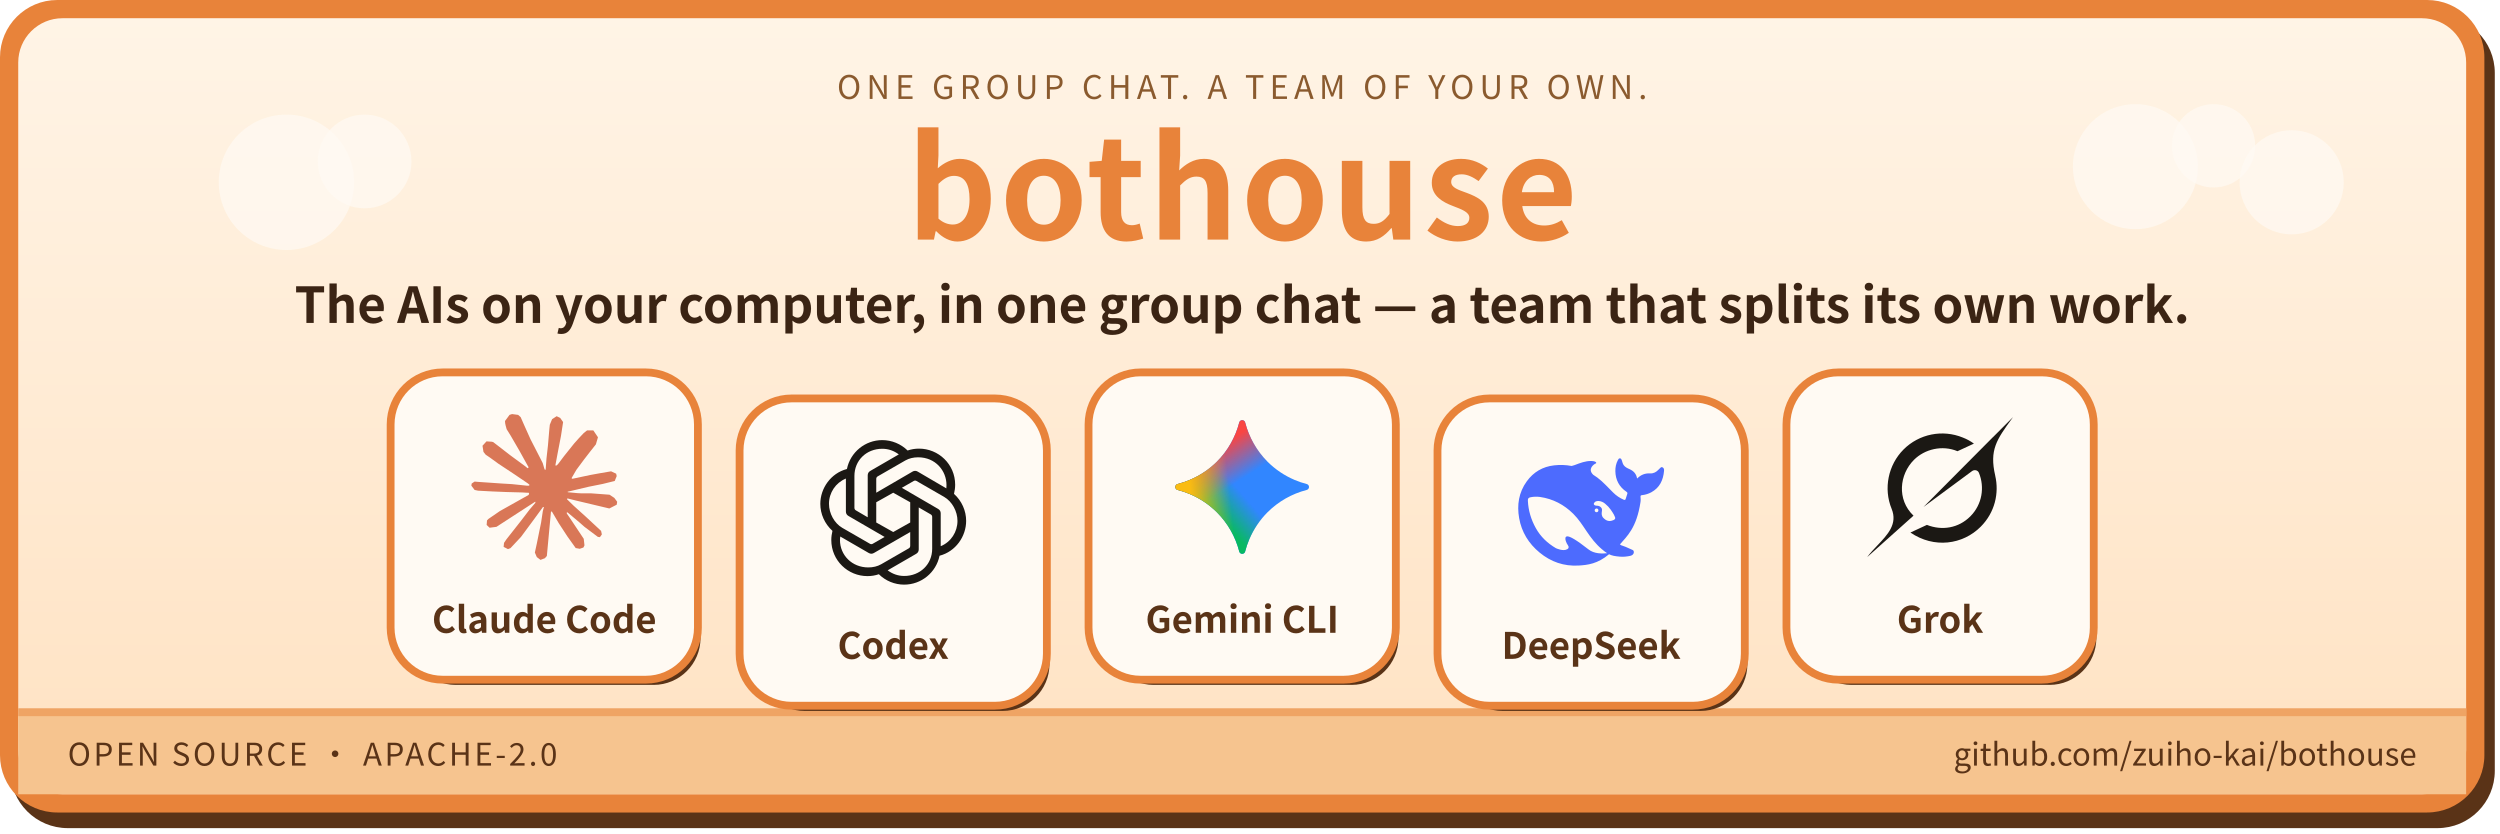
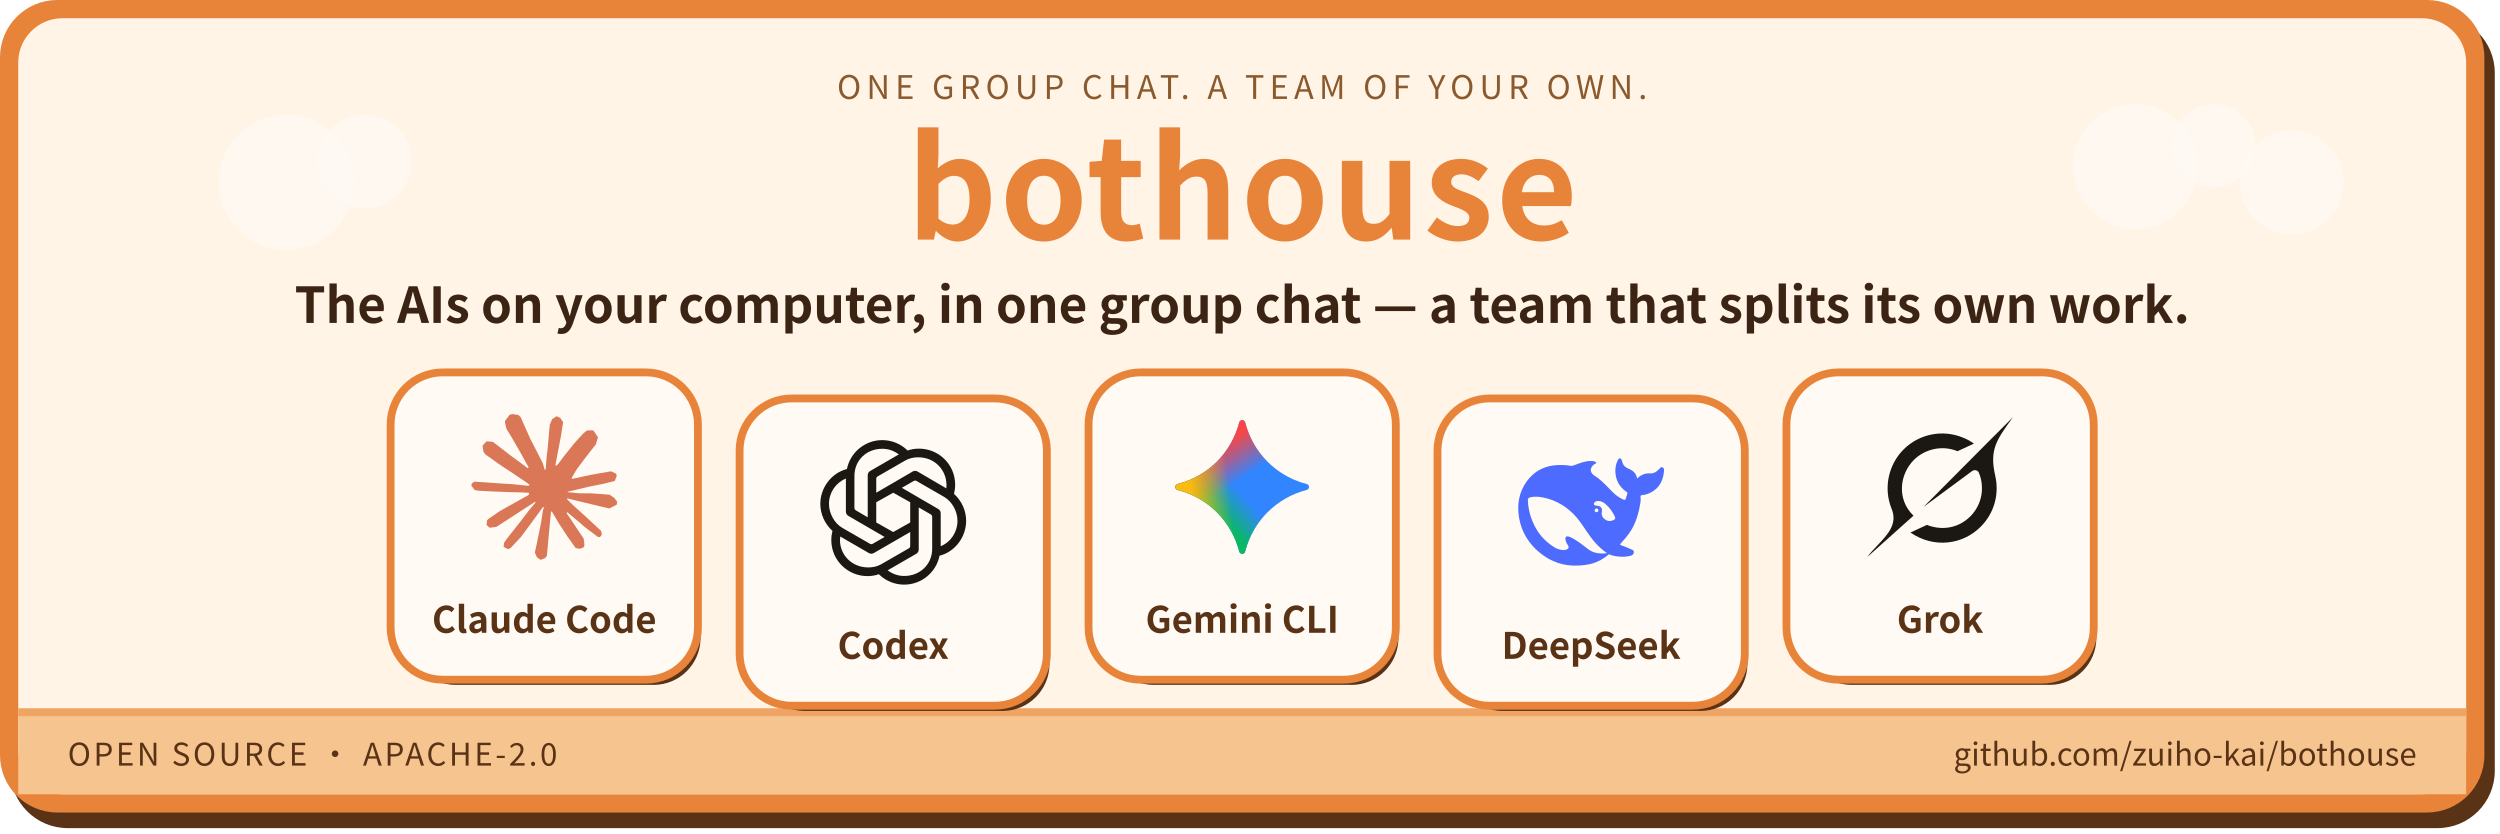
<svg xmlns="http://www.w3.org/2000/svg" width="960" height="320" viewBox="0 0 960 320" role="img" aria-label="bothouse" font-family="'PingFang SC','Hiragino Sans GB','Microsoft YaHei','Noto Sans CJK SC',-apple-system,'Segoe UI',sans-serif">
-   <defs>
-     <linearGradient id="g" x1="0" y1="0" x2="0" y2="1">
-       <stop offset="0" stop-color="#fff4e6" />
-       <stop offset="1" stop-color="#ffe2c2" />
-     </linearGradient>
-   </defs>
+   <defs />
  <rect x="4" y="6" width="954" height="312" rx="22" fill="#5a3317" />
  <rect x="0" y="0" width="954" height="312" rx="22" fill="#e8833a" />
-   <rect x="7" y="7" width="940" height="298" rx="17" fill="url(#g)" />
+   <rect x="7" y="7" width="940" height="298" rx="17" fill="#fff4e6" />
  <circle cx="110" cy="70" r="26" fill="#fffaf3" opacity="0.7" />
  <circle cx="140" cy="62" r="18" fill="#fffaf3" opacity="0.7" />
  <circle cx="820" cy="64" r="24" fill="#fffaf3" opacity="0.7" />
  <circle cx="850" cy="56" r="16" fill="#fffaf3" opacity="0.7" />
  <circle cx="880" cy="70" r="20" fill="#fffaf3" opacity="0.7" />
  <rect x="7" y="272" width="940" height="33" fill="#f6c48f" />
  <rect x="7" y="272" width="940" height="3" fill="#e8833a" opacity="0.5" />
  <text x="477" y="38" font-size="12.5" letter-spacing="2" fill="#8a5a2e" text-anchor="middle">ONE GROUP CHAT. A TEAM OF YOUR OWN.</text>
  <text x="477" y="92" font-size="54" font-weight="800" fill="#e8833a" text-anchor="middle" letter-spacing="1">bothouse</text>
  <text x="477" y="124" font-size="19" font-weight="600" fill="#3b2414" text-anchor="middle">The AIs on your computer, in one group chat — a team that splits its own work.</text>
  <rect x="157.0" y="151" width="112" height="112" rx="18" fill="#5a3317" />
  <rect x="150.0" y="143" width="118" height="118" rx="20" fill="#fffaf3" stroke="#e8833a" stroke-width="3" />
  <g transform="translate(181.0,159) scale(2.333333)">
    <path d="M4.709 15.955l4.72-2.647.08-.23-.08-.128H9.2l-.79-.048-2.698-.073-2.339-.097-2.266-.122-.571-.121L0 11.784l.055-.352.48-.321.686.06 1.52.103 2.278.158 1.652.097 2.449.255h.389l.055-.157-.134-.098-.103-.097-2.358-1.596-2.552-1.688-1.336-.972-.724-.491-.364-.462-.158-1.008.656-.722.881.06.225.061.893.686 1.908 1.476 2.491 1.833.365.304.145-.103.019-.073-.164-.274-1.355-2.446-1.446-2.49-.644-1.032-.17-.619a2.97 2.97 0 01-.104-.729L6.283.134 6.696 0l.996.134.42.364.62 1.414 1.002 2.229 1.555 3.03.456.898.243.832.091.255h.158V9.01l.128-1.706.237-2.095.23-2.695.08-.76.376-.91.747-.492.584.28.48.685-.067.444-.286 1.851-.559 2.903-.364 1.942h.212l.243-.242.985-1.306 1.652-2.064.73-.82.85-.904.547-.431h1.033l.76 1.129-.34 1.166-1.064 1.347-.881 1.142-1.264 1.7-.79 1.36.073.11.188-.02 2.856-.606 1.543-.28 1.841-.315.833.388.091.395-.328.807-1.969.486-2.309.462-3.439.813-.042.03.049.061 1.549.146.662.036h1.622l3.02.225.79.522.474.638-.079.485-1.215.62-1.64-.389-3.829-.91-1.312-.329h-.182v.11l1.093 1.068 2.006 1.81 2.509 2.33.127.578-.322.455-.34-.049-2.205-1.657-.851-.747-1.926-1.62h-.128v.17l.444.649 2.345 3.521.122 1.08-.17.353-.608.213-.668-.122-1.374-1.925-1.415-2.167-1.143-1.943-.14.08-.674 7.254-.316.37-.729.28-.607-.461-.322-.747.322-1.476.389-1.924.315-1.53.286-1.9.17-.632-.012-.042-.14.018-1.434 1.967-2.18 2.945-1.726 1.845-.414.164-.717-.37.067-.662.401-.589 2.388-3.036 1.44-1.882.93-1.086-.006-.158h-.055L4.132 18.56l-1.13.146-.487-.456.061-.746.231-.243 1.908-1.312-.006.006z" fill="#D97757" fill-rule="nonzero" />
  </g>
  <text x="209.0" y="243" font-size="14" font-weight="700" fill="#5a3317" text-anchor="middle">Claude Code</text>
  <rect x="291.0" y="161" width="112" height="112" rx="18" fill="#5a3317" />
  <rect x="284.0" y="153" width="118" height="118" rx="20" fill="#fffaf3" stroke="#e8833a" stroke-width="3" />
  <g transform="translate(315.0,169) scale(2.333333)" fill="#1b1814" fill-rule="evenodd">
    <path d="M9.205 8.658v-2.26c0-.19.072-.333.238-.428l4.543-2.616c.619-.357 1.356-.523 2.117-.523 2.854 0 4.662 2.212 4.662 4.566 0 .167 0 .357-.024.547l-4.71-2.759a.797.797 0 00-.856 0l-5.97 3.473zm10.609 8.8V12.06c0-.333-.143-.57-.429-.737l-5.97-3.473 1.95-1.118a.433.433 0 01.476 0l4.543 2.617c1.309.76 2.189 2.378 2.189 3.948 0 1.808-1.07 3.473-2.76 4.163zM7.802 12.703l-1.95-1.142c-.167-.095-.239-.238-.239-.428V5.899c0-2.545 1.95-4.472 4.591-4.472 1 0 1.927.333 2.712.928L8.23 5.067c-.285.166-.428.404-.428.737v6.898zM12 15.128l-2.795-1.57v-3.33L12 8.658l2.795 1.57v3.33L12 15.128zm1.796 7.23c-1 0-1.927-.332-2.712-.927l4.686-2.712c.285-.166.428-.404.428-.737v-6.898l1.974 1.142c.167.095.238.238.238.428v5.233c0 2.545-1.974 4.472-4.614 4.472zm-5.637-5.303l-4.544-2.617c-1.308-.761-2.188-2.378-2.188-3.948A4.482 4.482 0 014.21 6.327v5.423c0 .333.143.571.428.738l5.947 3.449-1.95 1.118a.432.432 0 01-.476 0zm-.262 3.9c-2.688 0-4.662-2.021-4.662-4.519 0-.19.024-.38.047-.57l4.686 2.71c.286.167.571.167.856 0l5.97-3.448v2.26c0 .19-.07.333-.237.428l-4.543 2.616c-.619.357-1.356.523-2.117.523zm5.899 2.83a5.947 5.947 0 005.827-4.756C22.287 18.339 24 15.84 24 13.296c0-1.665-.713-3.282-1.998-4.448.119-.5.19-.999.19-1.498 0-3.401-2.759-5.947-5.946-5.947-.642 0-1.26.095-1.88.31A5.962 5.962 0 0010.205 0a5.947 5.947 0 00-5.827 4.757C1.713 5.447 0 7.945 0 10.49c0 1.666.713 3.283 1.998 4.448-.119.5-.19 1-.19 1.499 0 3.401 2.759 5.946 5.946 5.946.642 0 1.26-.095 1.88-.309a5.96 5.96 0 004.162 1.713z" />
  </g>
  <text x="343.0" y="253" font-size="14" font-weight="700" fill="#5a3317" text-anchor="middle">Codex</text>
  <rect x="425.0" y="151" width="112" height="112" rx="18" fill="#5a3317" />
  <rect x="418.0" y="143" width="118" height="118" rx="20" fill="#fffaf3" stroke="#e8833a" stroke-width="3" />
  <g transform="translate(449.0,159) scale(2.333333)">
    <path d="M20.616 10.835a14.147 14.147 0 01-4.45-3.001 14.111 14.111 0 01-3.678-6.452.503.503 0 00-.975 0 14.134 14.134 0 01-3.679 6.452 14.155 14.155 0 01-4.45 3.001c-.65.28-1.318.505-2.002.678a.502.502 0 000 .975c.684.172 1.35.397 2.002.677a14.147 14.147 0 014.45 3.001 14.112 14.112 0 013.679 6.453.502.502 0 00.975 0c.172-.685.397-1.351.677-2.003a14.145 14.145 0 013.001-4.45 14.113 14.113 0 016.453-3.678.503.503 0 000-.975 13.245 13.245 0 01-2.003-.678z" fill="#3186FF" />
    <path d="M20.616 10.835a14.147 14.147 0 01-4.45-3.001 14.111 14.111 0 01-3.678-6.452.503.503 0 00-.975 0 14.134 14.134 0 01-3.679 6.452 14.155 14.155 0 01-4.45 3.001c-.65.28-1.318.505-2.002.678a.502.502 0 000 .975c.684.172 1.35.397 2.002.677a14.147 14.147 0 014.45 3.001 14.112 14.112 0 013.679 6.453.502.502 0 00.975 0c.172-.685.397-1.351.677-2.003a14.145 14.145 0 013.001-4.45 14.113 14.113 0 016.453-3.678.503.503 0 000-.975 13.245 13.245 0 01-2.003-.678z" fill="url(#lobe-icons-gemini-0-_R_0_)" />
    <path d="M20.616 10.835a14.147 14.147 0 01-4.45-3.001 14.111 14.111 0 01-3.678-6.452.503.503 0 00-.975 0 14.134 14.134 0 01-3.679 6.452 14.155 14.155 0 01-4.45 3.001c-.65.28-1.318.505-2.002.678a.502.502 0 000 .975c.684.172 1.35.397 2.002.677a14.147 14.147 0 014.45 3.001 14.112 14.112 0 013.679 6.453.502.502 0 00.975 0c.172-.685.397-1.351.677-2.003a14.145 14.145 0 013.001-4.45 14.113 14.113 0 016.453-3.678.503.503 0 000-.975 13.245 13.245 0 01-2.003-.678z" fill="url(#lobe-icons-gemini-1-_R_0_)" />
    <path d="M20.616 10.835a14.147 14.147 0 01-4.45-3.001 14.111 14.111 0 01-3.678-6.452.503.503 0 00-.975 0 14.134 14.134 0 01-3.679 6.452 14.155 14.155 0 01-4.45 3.001c-.65.28-1.318.505-2.002.678a.502.502 0 000 .975c.684.172 1.35.397 2.002.677a14.147 14.147 0 014.45 3.001 14.112 14.112 0 013.679 6.453.502.502 0 00.975 0c.172-.685.397-1.351.677-2.003a14.145 14.145 0 013.001-4.45 14.113 14.113 0 016.453-3.678.503.503 0 000-.975 13.245 13.245 0 01-2.003-.678z" fill="url(#lobe-icons-gemini-2-_R_0_)" />
    <defs>
      <linearGradient gradientUnits="userSpaceOnUse" id="lobe-icons-gemini-0-_R_0_" x1="7" x2="11" y1="15.5" y2="12">
        <stop stop-color="#08B962" />
        <stop offset="1" stop-color="#08B962" stop-opacity="0" />
      </linearGradient>
      <linearGradient gradientUnits="userSpaceOnUse" id="lobe-icons-gemini-1-_R_0_" x1="8" x2="11.5" y1="5.5" y2="11">
        <stop stop-color="#F94543" />
        <stop offset="1" stop-color="#F94543" stop-opacity="0" />
      </linearGradient>
      <linearGradient gradientUnits="userSpaceOnUse" id="lobe-icons-gemini-2-_R_0_" x1="3.5" x2="17.5" y1="13.5" y2="12">
        <stop stop-color="#FABC12" />
        <stop offset=".46" stop-color="#FABC12" stop-opacity="0" />
      </linearGradient>
    </defs>
  </g>
  <text x="477.0" y="243" font-size="14" font-weight="700" fill="#5a3317" text-anchor="middle">Gemini CLI</text>
  <rect x="559.0" y="161" width="112" height="112" rx="18" fill="#5a3317" />
  <rect x="552.0" y="153" width="118" height="118" rx="20" fill="#fffaf3" stroke="#e8833a" stroke-width="3" />
  <g transform="translate(583.0,169) scale(2.333333)">
    <path d="M23.748 4.482c-.254-.124-.364.113-.512.234-.051.039-.094.09-.137.136-.372.397-.806.657-1.373.626-.829-.046-1.537.214-2.163.848-.133-.782-.575-1.248-1.247-1.548-.352-.156-.708-.311-.955-.65-.172-.241-.219-.51-.305-.774-.055-.16-.11-.323-.293-.35-.2-.031-.278.136-.356.276-.313.572-.434 1.202-.422 1.84.027 1.436.633 2.58 1.838 3.393.137.093.172.187.129.323-.082.28-.18.552-.266.833-.055.179-.137.217-.329.14a5.526 5.526 0 01-1.736-1.18c-.857-.828-1.631-1.742-2.597-2.458a11.365 11.365 0 00-.689-.471c-.985-.957.13-1.743.388-1.836.27-.098.093-.432-.779-.428-.872.004-1.67.295-2.687.684a3.055 3.055 0 01-.465.137 9.597 9.597 0 00-2.883-.102c-1.885.21-3.39 1.102-4.497 2.623C.082 8.606-.231 10.684.152 12.85c.403 2.284 1.569 4.175 3.36 5.653 1.858 1.533 3.997 2.284 6.438 2.14 1.482-.085 3.133-.284 4.994-1.86.47.234.962.327 1.78.397.63.059 1.236-.03 1.705-.128.735-.156.684-.837.419-.961-2.155-1.004-1.682-.595-2.113-.926 1.096-1.296 2.746-2.642 3.392-7.003.05-.347.007-.565 0-.845-.004-.17.035-.237.23-.256a4.173 4.173 0 001.545-.475c1.396-.763 1.96-2.015 2.093-3.517.02-.23-.004-.467-.247-.588zM11.581 18c-2.089-1.642-3.102-2.183-3.52-2.16-.392.024-.321.471-.235.763.09.288.207.486.371.739.114.167.192.416-.113.603-.673.416-1.842-.14-1.897-.167-1.361-.802-2.5-1.86-3.301-3.307-.774-1.393-1.224-2.887-1.298-4.482-.02-.386.093-.522.477-.592a4.696 4.696 0 011.529-.039c2.132.312 3.946 1.265 5.468 2.774.868.86 1.525 1.887 2.202 2.891.72 1.066 1.494 2.082 2.48 2.914.348.292.625.514.891.677-.802.09-2.14.11-3.054-.614zm1-6.44a.306.306 0 01.415-.287.302.302 0 01.2.288.306.306 0 01-.31.307.303.303 0 01-.304-.308zm3.11 1.596c-.2.081-.399.151-.59.16a1.245 1.245 0 01-.798-.254c-.274-.23-.47-.358-.552-.758a1.73 1.73 0 01.016-.588c.07-.327-.008-.537-.239-.727-.187-.156-.426-.199-.688-.199a.559.559 0 01-.254-.078c-.11-.054-.2-.19-.114-.358.028-.054.16-.186.192-.21.356-.202.767-.136 1.146.016.352.144.618.408 1.001.782.391.451.462.576.685.914.176.265.336.537.445.848.067.195-.019.354-.25.452z" fill="#4D6BFE" />
  </g>
  <text x="611.0" y="253" font-size="14" font-weight="700" fill="#5a3317" text-anchor="middle">DeepSeek</text>
  <rect x="693.0" y="151" width="112" height="112" rx="18" fill="#5a3317" />
  <rect x="686.0" y="143" width="118" height="118" rx="20" fill="#fffaf3" stroke="#e8833a" stroke-width="3" />
  <g transform="translate(717.0,159) scale(2.333333)" fill="#1b1814" fill-rule="evenodd">
    <path d="M9.27 15.29l7.978-5.897c.391-.29.95-.177 1.137.272.98 2.369.542 5.215-1.41 7.169-1.951 1.954-4.667 2.382-7.149 1.406l-2.711 1.257c3.889 2.661 8.611 2.003 11.562-.953 2.341-2.344 3.066-5.539 2.388-8.42l.006.007c-.983-4.232.242-5.924 2.75-9.383.06-.082.12-.164.179-.248l-3.301 3.305v-.01L9.267 15.292M7.623 16.723c-2.792-2.67-2.31-6.801.071-9.184 1.761-1.763 4.647-2.483 7.166-1.425l2.705-1.25a7.808 7.808 0 00-1.829-1A8.975 8.975 0 005.984 5.83c-2.533 2.536-3.33 6.436-1.962 9.764 1.022 2.487-.653 4.246-2.34 6.022-.599.63-1.199 1.259-1.682 1.925l7.62-6.815" />
  </g>
  <text x="745.0" y="243" font-size="14" font-weight="700" fill="#5a3317" text-anchor="middle">Grok</text>
  <text x="26" y="294" font-size="12" letter-spacing="1" fill="#5a3317">OPEN SOURCE · APACHE-2.0</text>
  <text x="928" y="294" font-size="12" fill="#5a3317" text-anchor="end">github.com/zuiho-kai/bothouse</text>
</svg>
